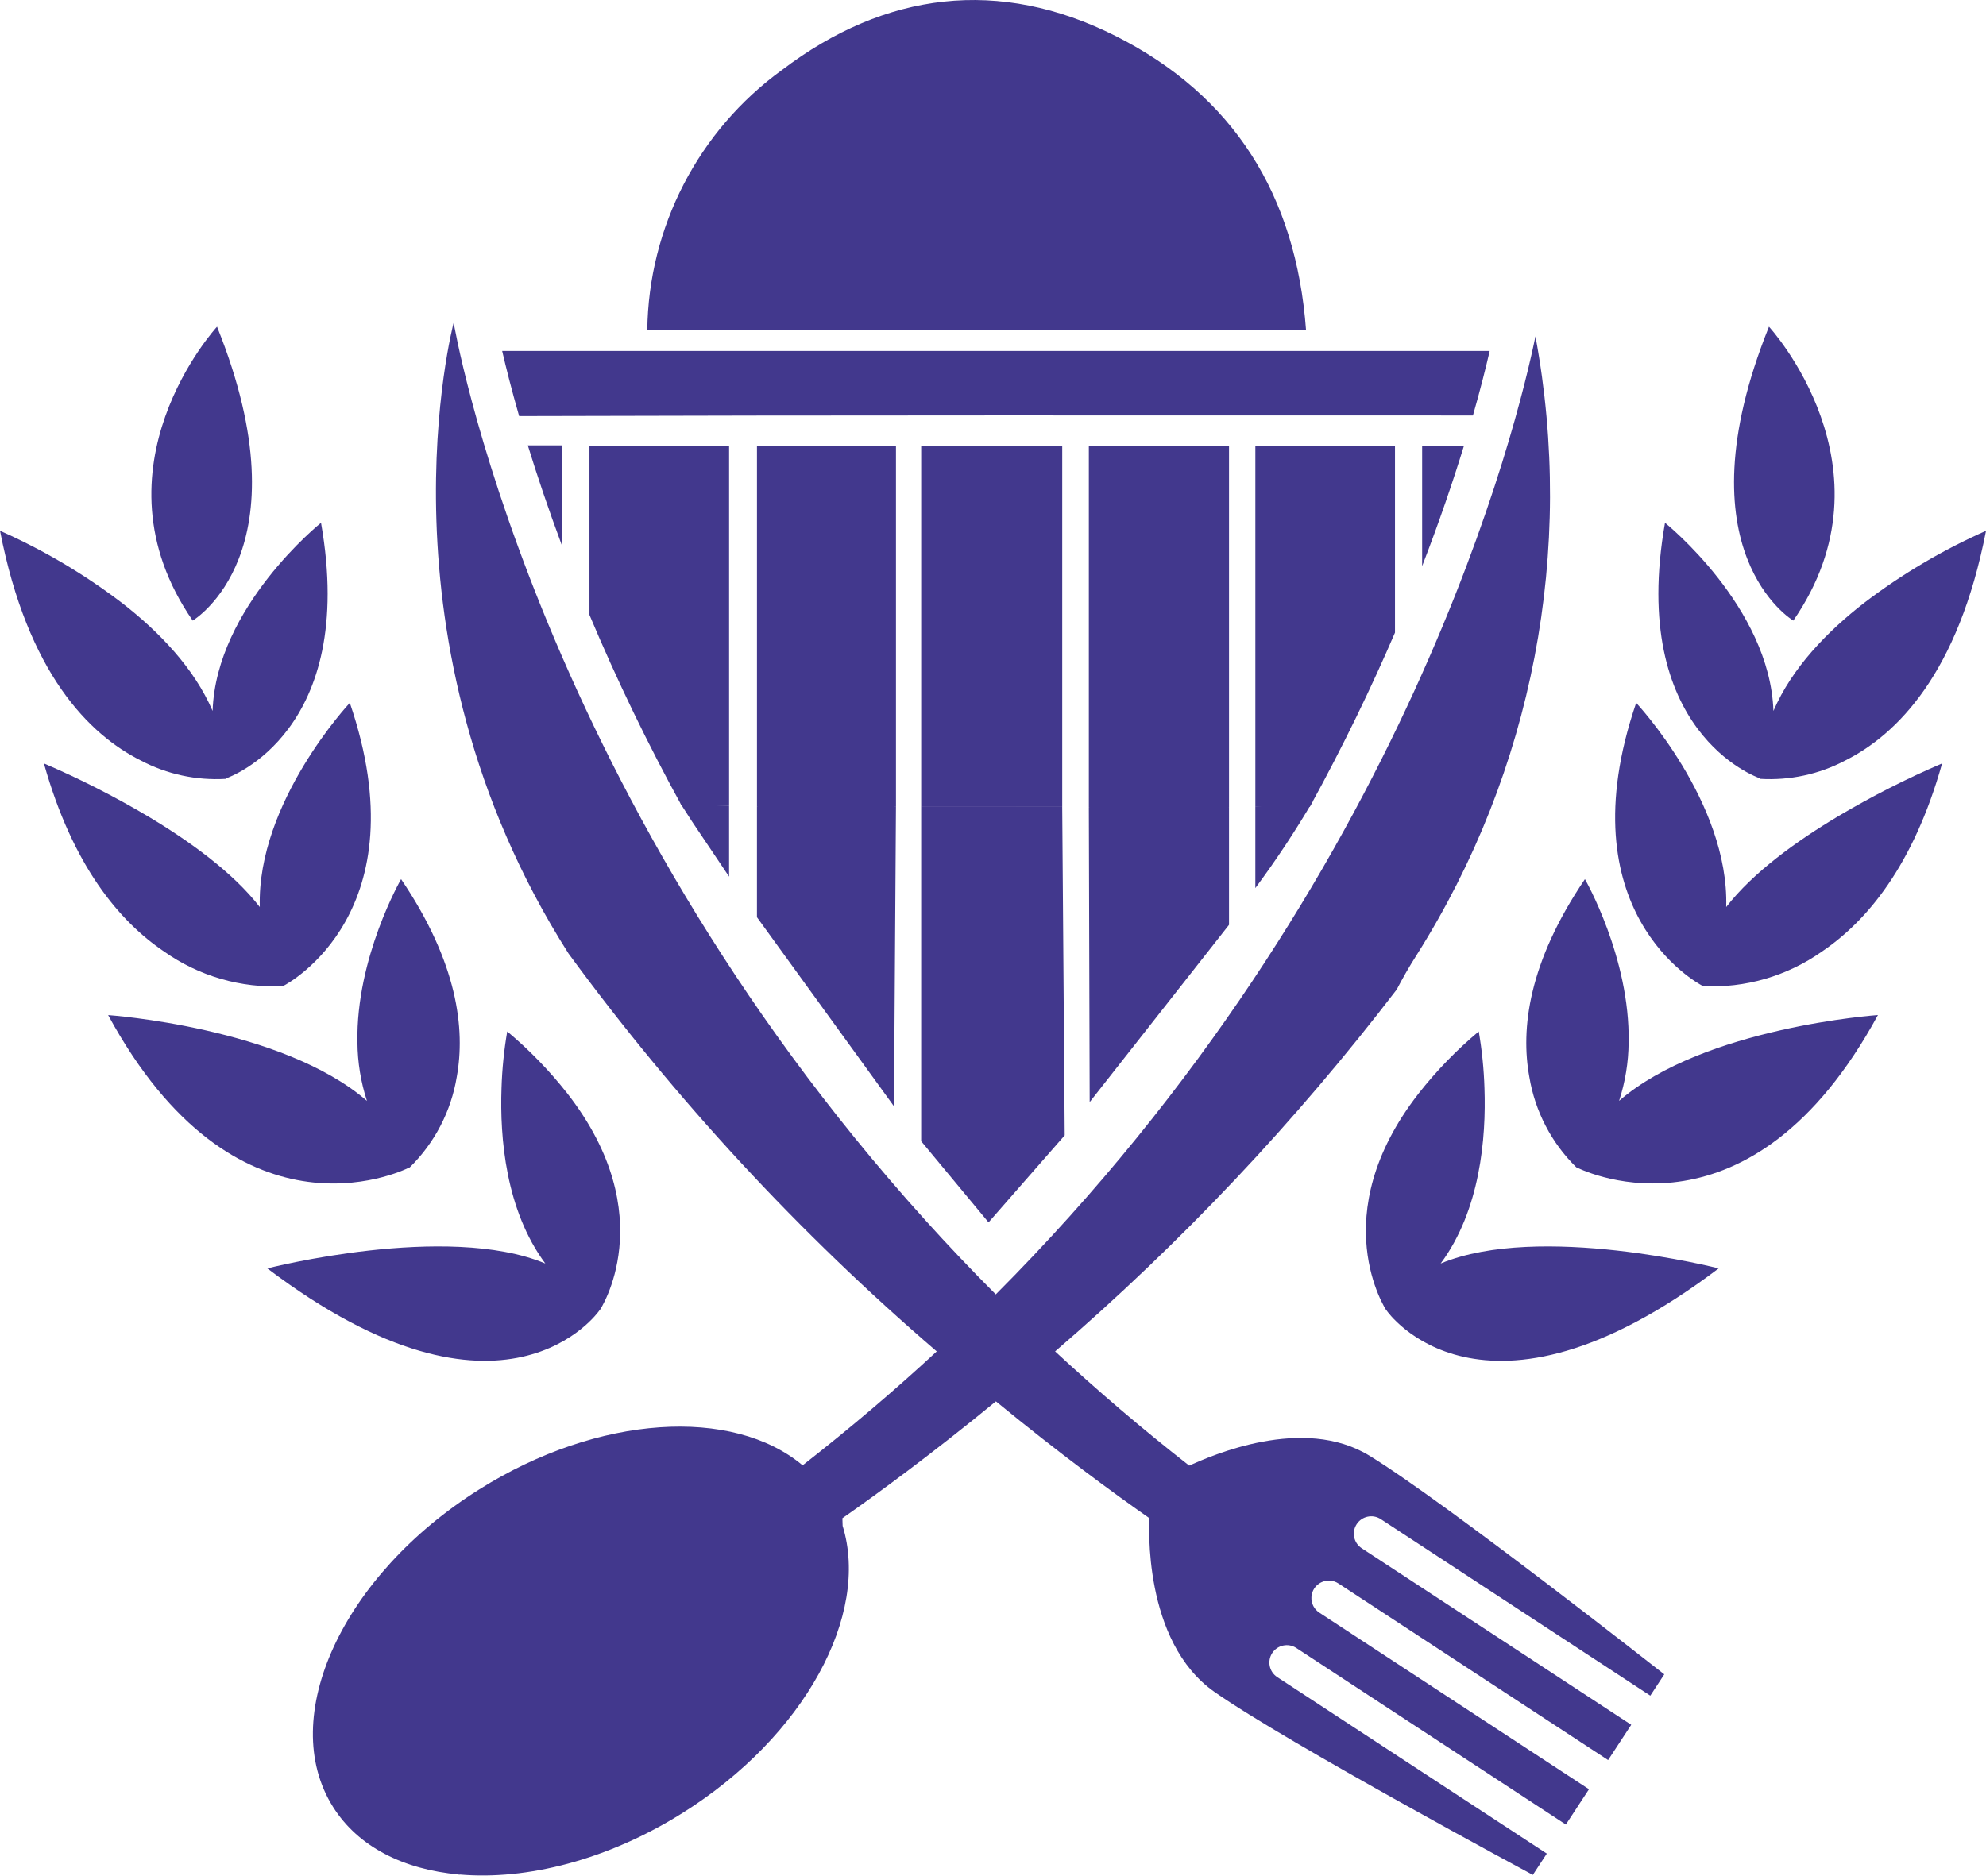
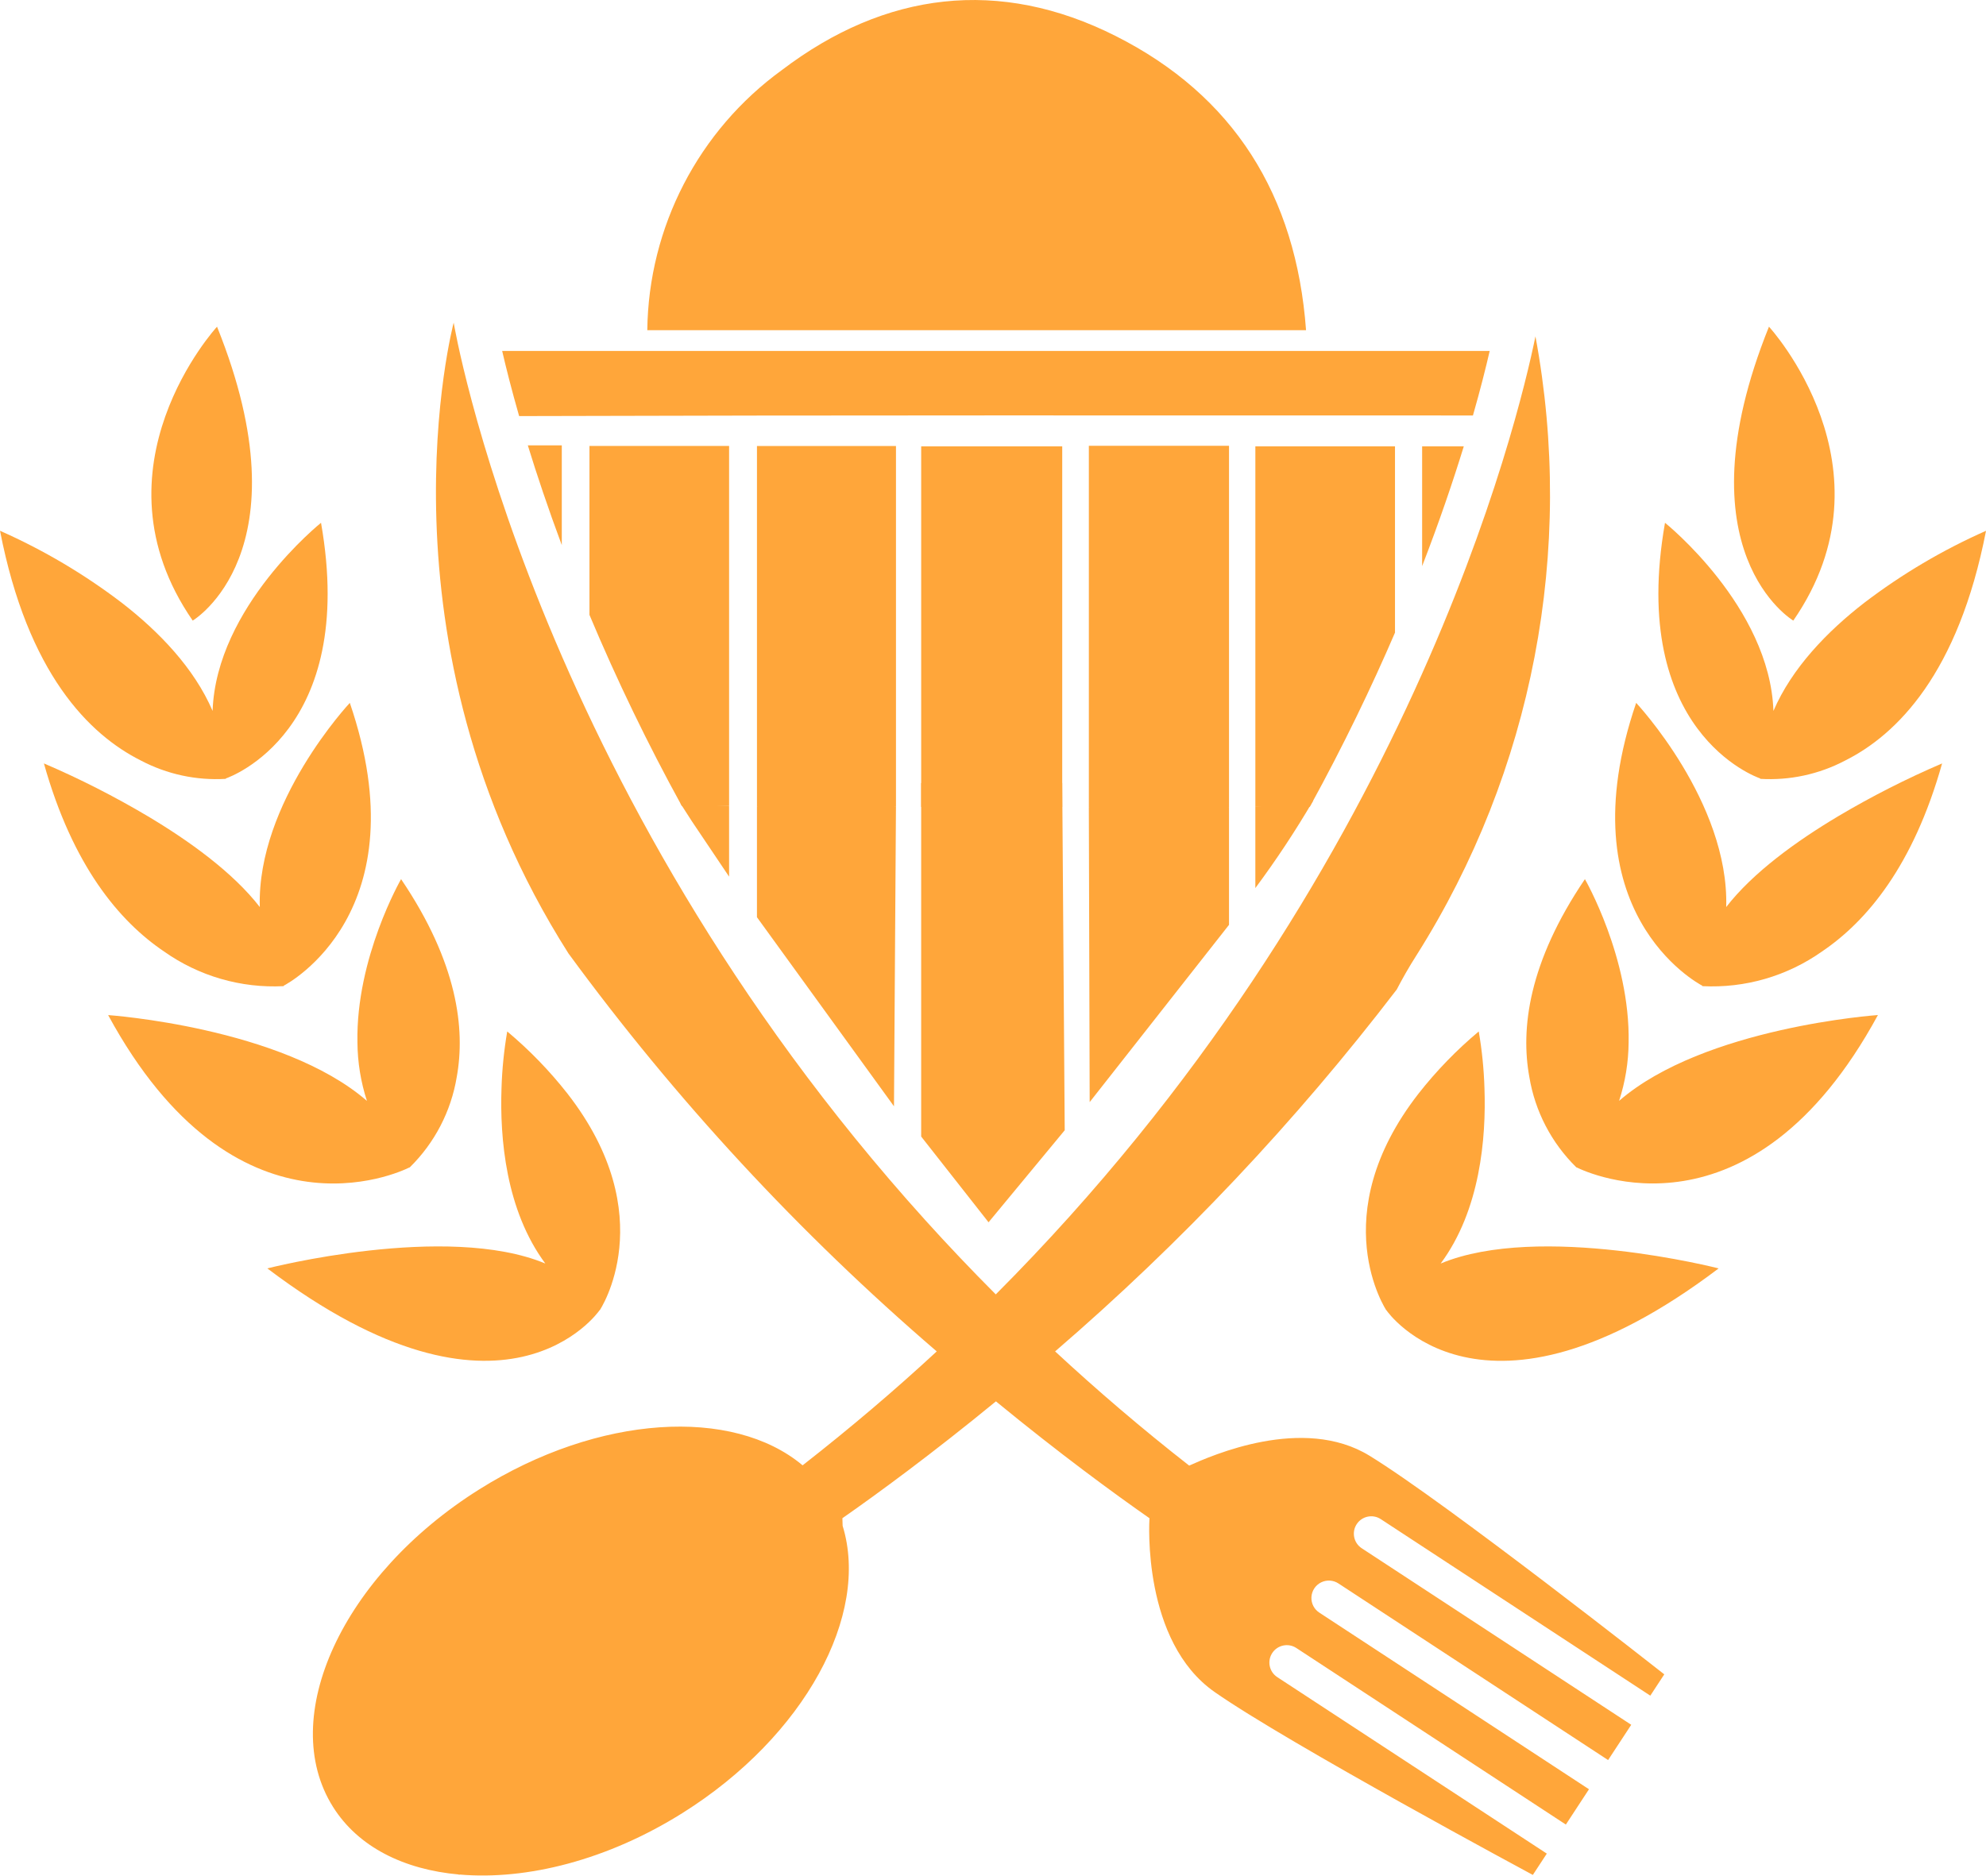
<svg xmlns="http://www.w3.org/2000/svg" width="173.698" height="164.073" viewBox="0 0 173.698 164.073">
-   <g id="Group_17" data-name="Group 17" transform="translate(-754.188 -277.993)">
-     <g id="Group_15" data-name="Group 15" transform="translate(798.107 277.993)">
-       <path id="Path_223" data-name="Path 223" d="M906.694,306.878H849.078a28.529,28.529,0,0,1,11.777-22.76c9.026-6.863,19.019-8.109,29.2-2.969C900.345,286.344,905.824,295.044,906.694,306.878Z" transform="translate(-836.384 -277.993)" fill="#42388d" />
-       <path id="Path_224" data-name="Path 224" d="M914.173,329.449c-.335,1.452-.811,3.358-1.466,5.646-27.809,0-55.613-.033-83.421.054-.666-2.328-1.15-4.253-1.484-5.7Z" transform="translate(-827.801 -298.75)" fill="#42388d" />
-       <rect id="Rectangle_62" data-name="Rectangle 62" width="12.336" height="31.537" transform="translate(36.649 39.048)" fill="#42388d" />
-       <rect id="Rectangle_63" data-name="Rectangle 63" width="12.26" height="31.606" transform="translate(51.313 38.997)" fill="#42388d" />
-       <path id="Path_225" data-name="Path 225" d="M950.43,343.443v16.294c-2.03,4.719-4.49,9.848-7.451,15.239h-4.762V343.443Z" transform="translate(-872.341 -304.395)" fill="#42388d" />
-       <path id="Path_226" data-name="Path 226" d="M834.535,343.291v8.727c-1.2-3.224-2.182-6.159-2.972-8.727Z" transform="translate(-829.319 -304.333)" fill="#42388d" />
-       <path id="Path_227" data-name="Path 227" d="M852.813,343.376v31.5H848.68a177.09,177.09,0,0,1-8.08-16.719V343.376Z" transform="translate(-832.964 -304.368)" fill="#42388d" />
-       <rect id="Rectangle_64" data-name="Rectangle 64" width="12.158" height="31.563" transform="translate(22.286 39.016)" fill="#42388d" />
-       <path id="Path_228" data-name="Path 228" d="M966.31,343.443c-.931,3.027-2.125,6.556-3.642,10.474V343.443Z" transform="translate(-882.205 -304.395)" fill="#42388d" />
+   <g transform="translate(-754.188 -277.993)">
+     <g transform="translate(798.107 277.993)">
+       <path d="M906.694,306.878H849.078a28.529,28.529,0,0,1,11.777-22.76c9.026-6.863,19.019-8.109,29.2-2.969C900.345,286.344,905.824,295.044,906.694,306.878Z" transform="translate(-836.384 -277.993)" fill="#ffa63a" />
+       <path d="M914.173,329.449c-.335,1.452-.811,3.358-1.466,5.646-27.809,0-55.613-.033-83.421.054-.666-2.328-1.15-4.253-1.484-5.7Z" transform="translate(-827.801 -298.75)" fill="#ffa63a" />
+       <rect width="12.336" height="31.537" transform="translate(36.649 39.048)" fill="#ffa63a" />
+       <rect width="12.26" height="31.606" transform="translate(51.313 38.997)" fill="#ffa63a" />
+       <path d="M950.43,343.443v16.294c-2.03,4.719-4.49,9.848-7.451,15.239h-4.762V343.443Z" transform="translate(-872.341 -304.395)" fill="#ffa63a" />
+       <path d="M834.535,343.291v8.727c-1.2-3.224-2.182-6.159-2.972-8.727Z" transform="translate(-829.319 -304.333)" fill="#ffa63a" />
+       <path d="M852.813,343.376v31.5H848.68a177.09,177.09,0,0,1-8.08-16.719V343.376Z" transform="translate(-832.964 -304.368)" fill="#ffa63a" />
+       <rect width="12.158" height="31.563" transform="translate(22.286 39.016)" fill="#ffa63a" />
+       <path d="M966.31,343.443c-.931,3.027-2.125,6.556-3.642,10.474V343.443Z" transform="translate(-882.205 -304.395)" fill="#ffa63a" />
    </g>
-     <path id="Path_229" data-name="Path 229" d="M906.981,326.5c-1.487,7.3-11.083,47.585-47.2,83.809q-3.208-3.217-6.145-6.471C819.1,365.613,812.368,325.3,812.368,325.3s-7.373,27.789,10.039,55.182a207.472,207.472,0,0,0,32.21,34.814q-5.482,5.081-11.731,9.966c-6.094-5.112-17.832-4.456-28.273,2.1-11.98,7.523-17.712,19.96-12.8,27.776,2.206,3.515,6.2,5.483,11,5.917l.024.036.056-.031c5.867.508,12.936-1.267,19.5-5.39,10.7-6.721,16.393-17.351,13.993-25.117-.006-.384-.017-.618-.02-.665,3.1-2.164,7.822-5.622,13.428-10.222,5.607,4.6,10.329,8.058,13.429,10.222-.022.342-.638,10.781,5.7,15.205,6.431,4.5,27.83,16,27.83,16l1.222-1.865L884.4,443.789a1.522,1.522,0,1,1,1.668-2.547l23.573,15.445,2.022-3.089-23.572-15.442a1.526,1.526,0,1,1,1.672-2.553l23.573,15.442,2.023-3.086-23.573-15.444a1.522,1.522,0,1,1,1.669-2.546l23.572,15.442,1.222-1.865s-19.087-15.025-25.781-19.124c-5.815-3.57-13.84,0-15.771.864l0,0c-4.17-3.256-8.066-6.6-11.727-9.99a211.114,211.114,0,0,0,29.879-31.657c.486-.931,1.036-1.915,1.741-3.018A75.469,75.469,0,0,0,906.981,326.5Z" transform="translate(-18.501 -19.084)" fill="#42388d" />
-     <g id="Group_16" data-name="Group 16" transform="translate(754.188 306.571)">
-       <path id="Path_230" data-name="Path 230" d="M1013.574,351.605c9.23-13.367-2.128-25.711-2.128-25.711C1003.495,345.64,1013.574,351.605,1013.574,351.605Z" transform="translate(-856.73 -325.894)" fill="#42388d" />
-       <path id="Path_231" data-name="Path 231" d="M983.064,406.9c-4.954,7.316-5.627,13.113-4.862,17.3a14.365,14.365,0,0,0,4.1,7.9v0l.006,0,.035.031.008-.01c.924.459,15.227,7.133,26.34-13.333,0,0-15.2,1.056-22.637,7.507a16.911,16.911,0,0,0,.832-5.112C987.027,413.778,983.064,406.9,983.064,406.9Z" transform="translate(-844.445 -358.572)" fill="#42388d" />
-       <path id="Path_232" data-name="Path 232" d="M959.029,434.662c-8.342,10.718-2.808,18.983-2.808,18.983s.025-.018.041-.027c-.006.012-.014.022-.019.034s8.3,12.006,29.031-3.694c0,0-15.675-4.026-24.312-.427,3.462-4.667,3.984-10.986,3.83-15.338a35.613,35.613,0,0,0-.5-4.963A36.383,36.383,0,0,0,959.029,434.662Z" transform="translate(-834.959 -367.578)" fill="#42388d" />
-       <path id="Path_233" data-name="Path 233" d="M1007.362,371.107c-.31-9.116-9.483-16.459-9.483-16.459-3.209,18.245,7.961,22.239,8.329,22.365a.232.232,0,0,1,0,.035,14.128,14.128,0,0,0,7.424-1.6c4.531-2.27,9.9-7.618,12.324-20.1a52.777,52.777,0,0,0-10.652,6.3C1012.065,364.157,1008.976,367.353,1007.362,371.107Z" transform="translate(-852.256 -337.493)" fill="#42388d" />
-       <path id="Path_234" data-name="Path 234" d="M1000.674,398.913c.266-9.18-7.875-17.86-7.875-17.86-6.241,18.271,5.367,24.523,5.788,24.744a.367.367,0,0,0,.006.037,16.653,16.653,0,0,0,10.456-3.031c3.9-2.634,7.987-7.477,10.508-16.454a78.018,78.018,0,0,0-9.073,4.611C1006.867,393.115,1003.023,395.876,1000.674,398.913Z" transform="translate(-849.698 -348.144)" fill="#42388d" />
-       <path id="Path_235" data-name="Path 235" d="M779.993,351.605s10.079-5.965,2.128-25.711C782.121,325.894,770.763,338.239,779.993,351.605Z" transform="translate(-763.139 -325.894)" fill="#42388d" />
-       <path id="Path_236" data-name="Path 236" d="M795.662,406.9s-3.964,6.876-3.817,14.287a16.908,16.908,0,0,0,.831,5.112c-7.437-6.451-22.635-7.507-22.635-7.507,11.112,20.466,25.416,13.792,26.34,13.333,0,0,0,.007.009.01l.035-.031.006,0v0a14.369,14.369,0,0,0,4.1-7.9C801.289,420.015,800.615,414.218,795.662,406.9Z" transform="translate(-760.583 -358.572)" fill="#42388d" />
-       <path id="Path_237" data-name="Path 237" d="M814.361,429.23a35.749,35.749,0,0,0-.5,4.963c-.154,4.352.369,10.671,3.831,15.338-8.637-3.6-24.312.427-24.312.427,20.733,15.7,29.031,3.694,29.031,3.694s-.013-.022-.019-.034c.014.009.026.02.041.027s5.535-8.266-2.808-18.983A36.4,36.4,0,0,0,814.361,429.23Z" transform="translate(-769.998 -367.578)" fill="#42388d" />
-       <path id="Path_238" data-name="Path 238" d="M773.936,377.048c0-.012,0-.023,0-.035.369-.126,11.538-4.12,8.329-22.365,0,0-9.172,7.343-9.482,16.459-1.613-3.754-4.7-6.95-7.942-9.46a52.768,52.768,0,0,0-10.651-6.3c2.423,12.482,7.794,17.83,12.323,20.1A14.133,14.133,0,0,0,773.936,377.048Z" transform="translate(-754.188 -337.493)" fill="#42388d" />
-       <path id="Path_239" data-name="Path 239" d="M781.588,405.834c0-.012,0-.025.006-.037.422-.221,12.029-6.473,5.787-24.744,0,0-8.141,8.68-7.874,17.86-2.349-3.037-6.193-5.8-9.81-7.954a77.982,77.982,0,0,0-9.072-4.611c2.52,8.977,6.607,13.82,10.508,16.454A16.653,16.653,0,0,0,781.588,405.834Z" transform="translate(-756.785 -348.144)" fill="#42388d" />
+     <path d="M906.981,326.5c-1.487,7.3-11.083,47.585-47.2,83.809q-3.208-3.217-6.145-6.471C819.1,365.613,812.368,325.3,812.368,325.3s-7.373,27.789,10.039,55.182a207.472,207.472,0,0,0,32.21,34.814q-5.482,5.081-11.731,9.966c-6.094-5.112-17.832-4.456-28.273,2.1-11.98,7.523-17.712,19.96-12.8,27.776,2.206,3.515,6.2,5.483,11,5.917l.024.036.056-.031c5.867.508,12.936-1.267,19.5-5.39,10.7-6.721,16.393-17.351,13.993-25.117-.006-.384-.017-.618-.02-.665,3.1-2.164,7.822-5.622,13.428-10.222,5.607,4.6,10.329,8.058,13.429,10.222-.022.342-.638,10.781,5.7,15.205,6.431,4.5,27.83,16,27.83,16l1.222-1.865L884.4,443.789a1.522,1.522,0,1,1,1.668-2.547l23.573,15.445,2.022-3.089-23.572-15.442a1.526,1.526,0,1,1,1.672-2.553l23.573,15.442,2.023-3.086-23.573-15.444a1.522,1.522,0,1,1,1.669-2.546l23.572,15.442,1.222-1.865s-19.087-15.025-25.781-19.124c-5.815-3.57-13.84,0-15.771.864l0,0c-4.17-3.256-8.066-6.6-11.727-9.99a211.114,211.114,0,0,0,29.879-31.657c.486-.931,1.036-1.915,1.741-3.018A75.469,75.469,0,0,0,906.981,326.5Z" transform="translate(-18.501 -19.084)" fill="#ffa63a" />
+     <g transform="translate(754.188 306.571)">
+       <path d="M1013.574,351.605c9.23-13.367-2.128-25.711-2.128-25.711C1003.495,345.64,1013.574,351.605,1013.574,351.605Z" transform="translate(-856.73 -325.894)" fill="#ffa63a" />
+       <path d="M983.064,406.9c-4.954,7.316-5.627,13.113-4.862,17.3a14.365,14.365,0,0,0,4.1,7.9v0l.006,0,.035.031.008-.01c.924.459,15.227,7.133,26.34-13.333,0,0-15.2,1.056-22.637,7.507a16.911,16.911,0,0,0,.832-5.112C987.027,413.778,983.064,406.9,983.064,406.9Z" transform="translate(-844.445 -358.572)" fill="#ffa63a" />
+       <path d="M959.029,434.662c-8.342,10.718-2.808,18.983-2.808,18.983s.025-.018.041-.027c-.006.012-.014.022-.019.034s8.3,12.006,29.031-3.694c0,0-15.675-4.026-24.312-.427,3.462-4.667,3.984-10.986,3.83-15.338a35.613,35.613,0,0,0-.5-4.963A36.383,36.383,0,0,0,959.029,434.662Z" transform="translate(-834.959 -367.578)" fill="#ffa63a" />
+       <path d="M1007.362,371.107c-.31-9.116-9.483-16.459-9.483-16.459-3.209,18.245,7.961,22.239,8.329,22.365a.232.232,0,0,1,0,.035,14.128,14.128,0,0,0,7.424-1.6c4.531-2.27,9.9-7.618,12.324-20.1a52.777,52.777,0,0,0-10.652,6.3C1012.065,364.157,1008.976,367.353,1007.362,371.107Z" transform="translate(-852.256 -337.493)" fill="#ffa63a" />
+       <path d="M1000.674,398.913c.266-9.18-7.875-17.86-7.875-17.86-6.241,18.271,5.367,24.523,5.788,24.744a.367.367,0,0,0,.006.037,16.653,16.653,0,0,0,10.456-3.031c3.9-2.634,7.987-7.477,10.508-16.454a78.018,78.018,0,0,0-9.073,4.611C1006.867,393.115,1003.023,395.876,1000.674,398.913Z" transform="translate(-849.698 -348.144)" fill="#ffa63a" />
+       <path d="M779.993,351.605s10.079-5.965,2.128-25.711C782.121,325.894,770.763,338.239,779.993,351.605Z" transform="translate(-763.139 -325.894)" fill="#ffa63a" />
+       <path d="M795.662,406.9s-3.964,6.876-3.817,14.287a16.908,16.908,0,0,0,.831,5.112c-7.437-6.451-22.635-7.507-22.635-7.507,11.112,20.466,25.416,13.792,26.34,13.333,0,0,0,.007.009.01l.035-.031.006,0v0a14.369,14.369,0,0,0,4.1-7.9C801.289,420.015,800.615,414.218,795.662,406.9Z" transform="translate(-760.583 -358.572)" fill="#ffa63a" />
+       <path d="M814.361,429.23a35.749,35.749,0,0,0-.5,4.963c-.154,4.352.369,10.671,3.831,15.338-8.637-3.6-24.312.427-24.312.427,20.733,15.7,29.031,3.694,29.031,3.694s-.013-.022-.019-.034c.014.009.026.02.041.027s5.535-8.266-2.808-18.983A36.4,36.4,0,0,0,814.361,429.23Z" transform="translate(-769.998 -367.578)" fill="#ffa63a" />
+       <path d="M773.936,377.048c0-.012,0-.023,0-.035.369-.126,11.538-4.12,8.329-22.365,0,0-9.172,7.343-9.482,16.459-1.613-3.754-4.7-6.95-7.942-9.46a52.768,52.768,0,0,0-10.651-6.3c2.423,12.482,7.794,17.83,12.323,20.1A14.133,14.133,0,0,0,773.936,377.048Z" transform="translate(-754.188 -337.493)" fill="#ffa63a" />
+       <path d="M781.588,405.834c0-.012,0-.025.006-.037.422-.221,12.029-6.473,5.787-24.744,0,0-8.141,8.68-7.874,17.86-2.349-3.037-6.193-5.8-9.81-7.954a77.982,77.982,0,0,0-9.072-4.611c2.52,8.977,6.607,13.82,10.508,16.454A16.653,16.653,0,0,0,781.588,405.834Z" transform="translate(-756.785 -348.144)" fill="#ffa63a" />
    </g>
-     <path id="Path_240" data-name="Path 240" d="M858.192,402.2v-6.175l-4.256-.225,1.014,1.576Z" transform="translate(-40.237 -47.521)" fill="#42388d" />
-     <path id="Path_241" data-name="Path 241" d="M865.155,394.569v9.659l11.985,16.541.173-26.2-8.16-2.547Z" transform="translate(-44.763 -45.998)" fill="#42388d" />
-     <path id="Path_242" data-name="Path 242" d="M889.229,396.3v29.249l5.893,7.1,6.661-7.614-.218-28.732" transform="translate(-54.474 -47.725)" fill="#42388d" />
-     <path id="Path_243" data-name="Path 243" d="M938.217,395.93v7.106a84.133,84.133,0,0,0,5.059-7.649Z" transform="translate(-74.235 -47.356)" fill="#42388d" />
-     <path id="Path_244" data-name="Path 244" d="M926.068,394.911v10.3l-12.187,15.507-.073-25.8,6.13-2.105Z" transform="translate(-64.389 -46.314)" fill="#42388d" />
+     <path d="M858.192,402.2v-6.175l-4.256-.225,1.014,1.576Z" transform="translate(-40.237 -47.521)" fill="#ffa63a" />
+     <path d="M865.155,394.569v9.659l11.985,16.541.173-26.2-8.16-2.547Z" transform="translate(-44.763 -45.998)" fill="#ffa63a" />
+     <path d="M889.229,396.3v30.929l5.893,7.5,6.661-8.051-.218-30.382" transform="translate(-54.474 -49.812)" fill="#ffa63a" />
+     <path d="M938.217,395.93v7.106a84.133,84.133,0,0,0,5.059-7.649Z" transform="translate(-74.235 -47.356)" fill="#ffa63a" />
+     <path d="M926.068,394.911v10.3l-12.187,15.507-.073-25.8,6.13-2.105Z" transform="translate(-64.389 -46.314)" fill="#ffa63a" />
  </g>
</svg>
